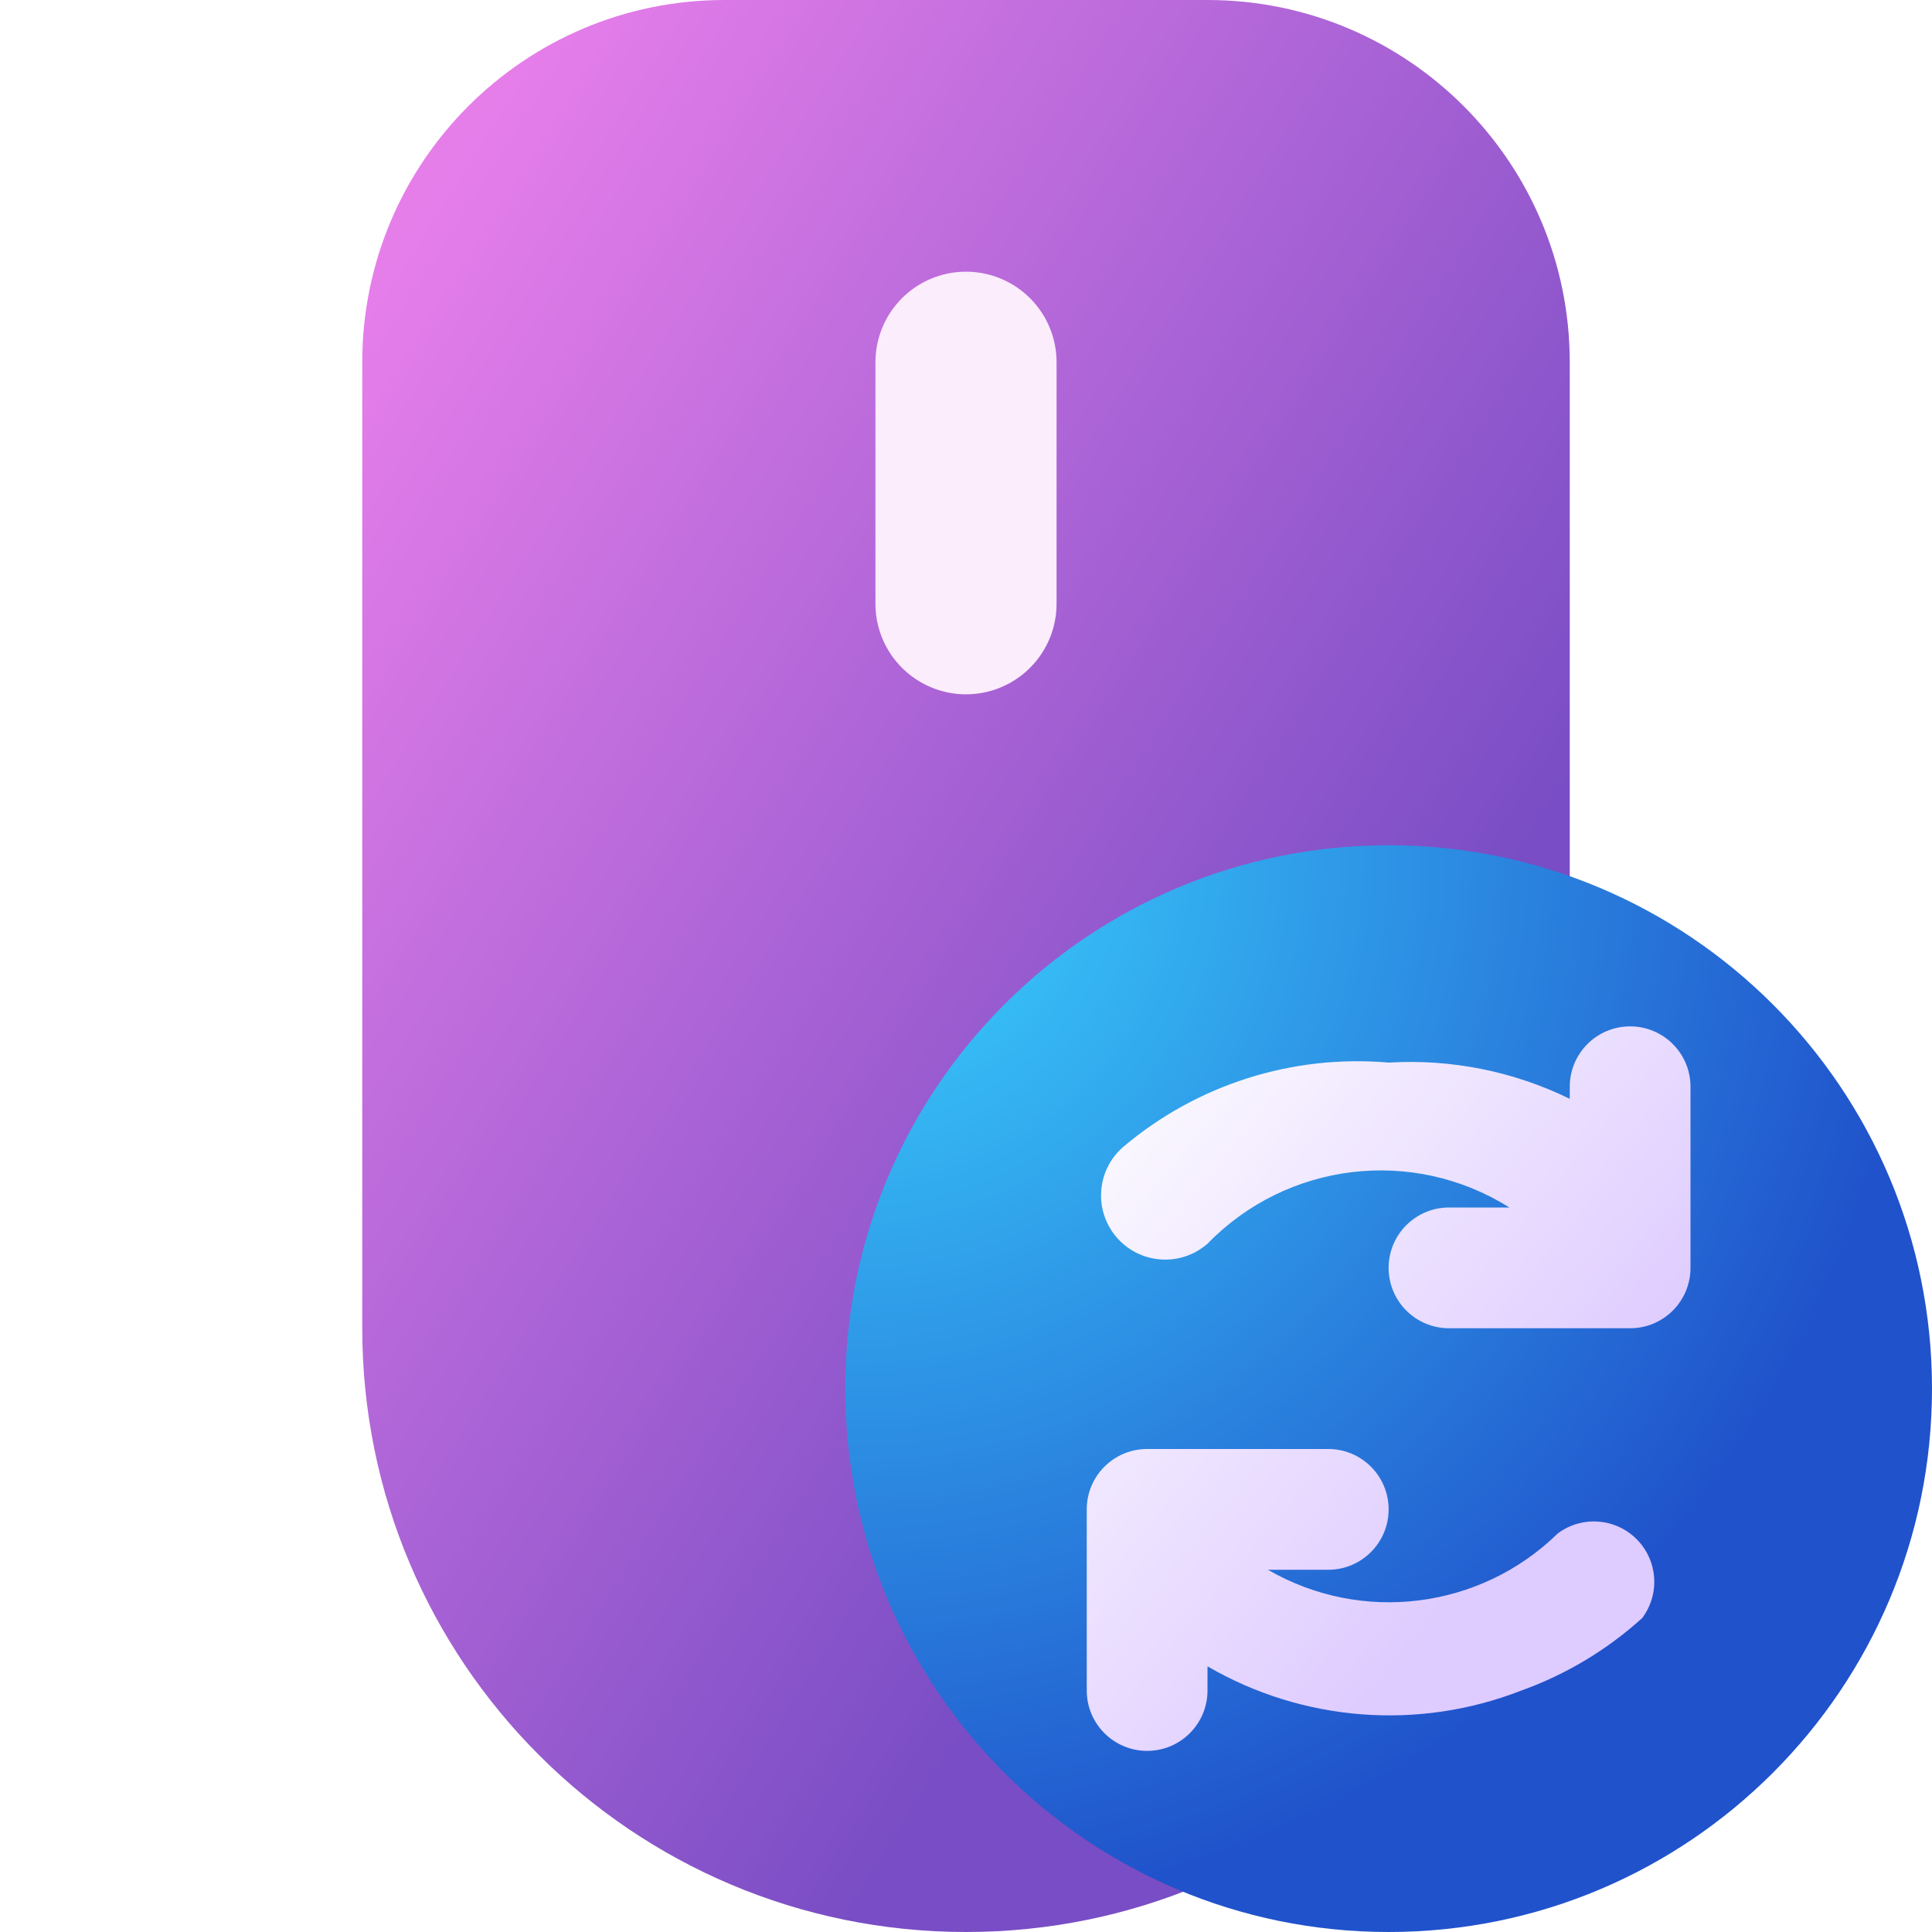
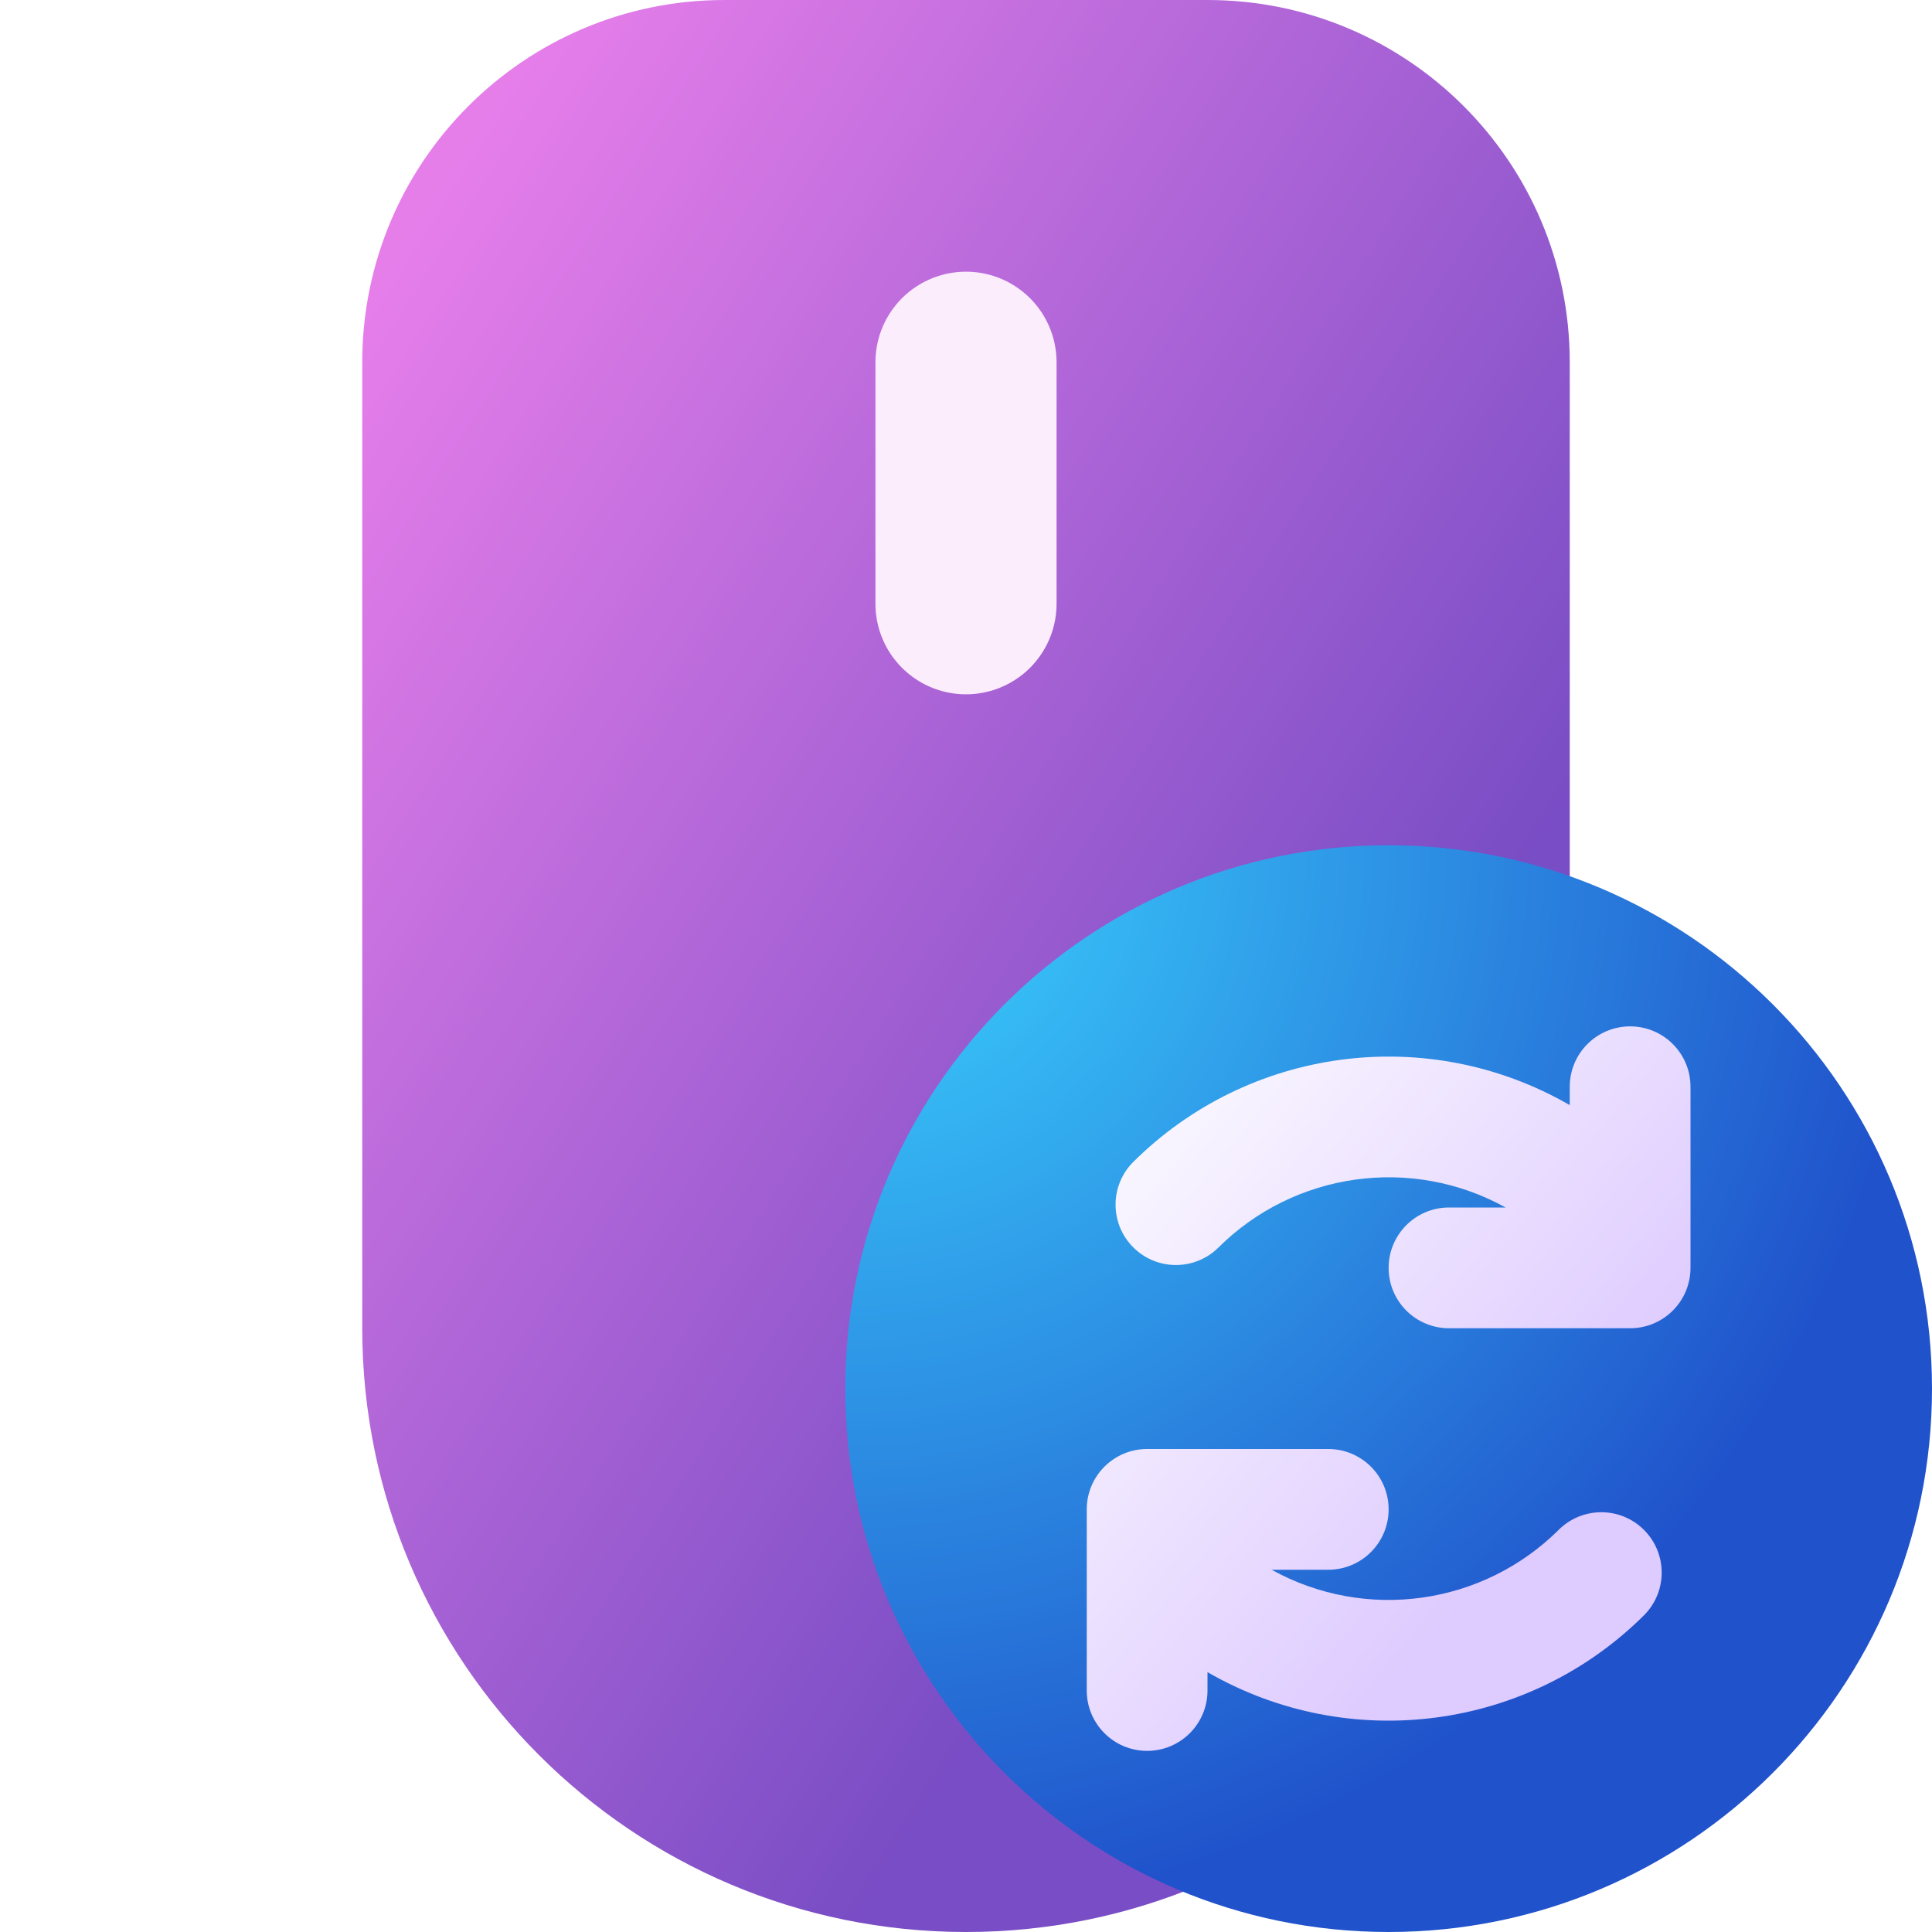
<svg xmlns="http://www.w3.org/2000/svg" width="16" height="16">
  <defs>
    <linearGradient id="a" gradientTransform="rotate(45)">
      <stop offset="10%" stop-color="#e67eea" />
      <stop offset="100%" stop-color="#794dc5" />
    </linearGradient>
    <linearGradient id="c" gradientTransform="rotate(45)">
      <stop offset="0%" stop-color="#fff" />
      <stop offset="100%" stop-color="#decbff" />
    </linearGradient>
    <radialGradient id="b" cx="0%" cy="0%" r="100%">
      <stop offset="0%" stop-color="#3bd5ff" />
      <stop offset="100%" stop-color="#2052cb" />
    </radialGradient>
  </defs>
  <path fill="url(#a)" d="M6 0h4a3 3 0 0 1 3 3v8a5 5 0 0 1-5 5 5 5 0 0 1-5-5V3a3 3 0 0 1 3-3" />
  <circle cx="11.5" cy="11.5" r="4.5" fill="url(#b)" />
  <line x1="8" x2="8" y1="3" y2="5" stroke="#fbedfc" stroke-linecap="round" stroke-width="1.5" />
-   <path fill="url(#c)" d="M13.5 8.5a.5.5 0 0 0-.5.5v.1a3 3 0 0 0-1.5-.3 3 3 0 0 0-2.2.7.5.5 0 0 0 .7.8 2 2 0 0 1 2.5-.3H12a.5.5 0 0 0 0 1h1.5a.5.5 0 0 0 .5-.5V9a.5.5 0 0 0-.5-.5m-.9 5.5a3 3 0 0 1-2.6-.2v.2a.5.5 0 0 1-1 0v-1.5a.5.5 0 0 1 .5-.5H11a.5.5 0 0 1 0 1h-.5a2 2 0 0 0 2.4-.3.5.5 0 0 1 .7.7 3 3 0 0 1-1 .6" />
+   <path fill="url(#c)" d="M14 9a.5.5 0 0 0-1 0v.152a3 3 0 0 0-3.621.477.5.5 0 0 0 .707.707A2 2 0 0 1 12.469 10H12a.5.5 0 0 0 0 1h1.5a.5.5 0 0 0 .5-.5zm-4.5 3a.5.5 0 0 0-.5.5V14a.5.5 0 0 0 1 0v-.152a3 3 0 0 0 3.621-.477.5.5 0 0 0-.707-.707 2 2 0 0 1-2.383.336H11a.5.5 0 0 0 0-1z" />
</svg>
